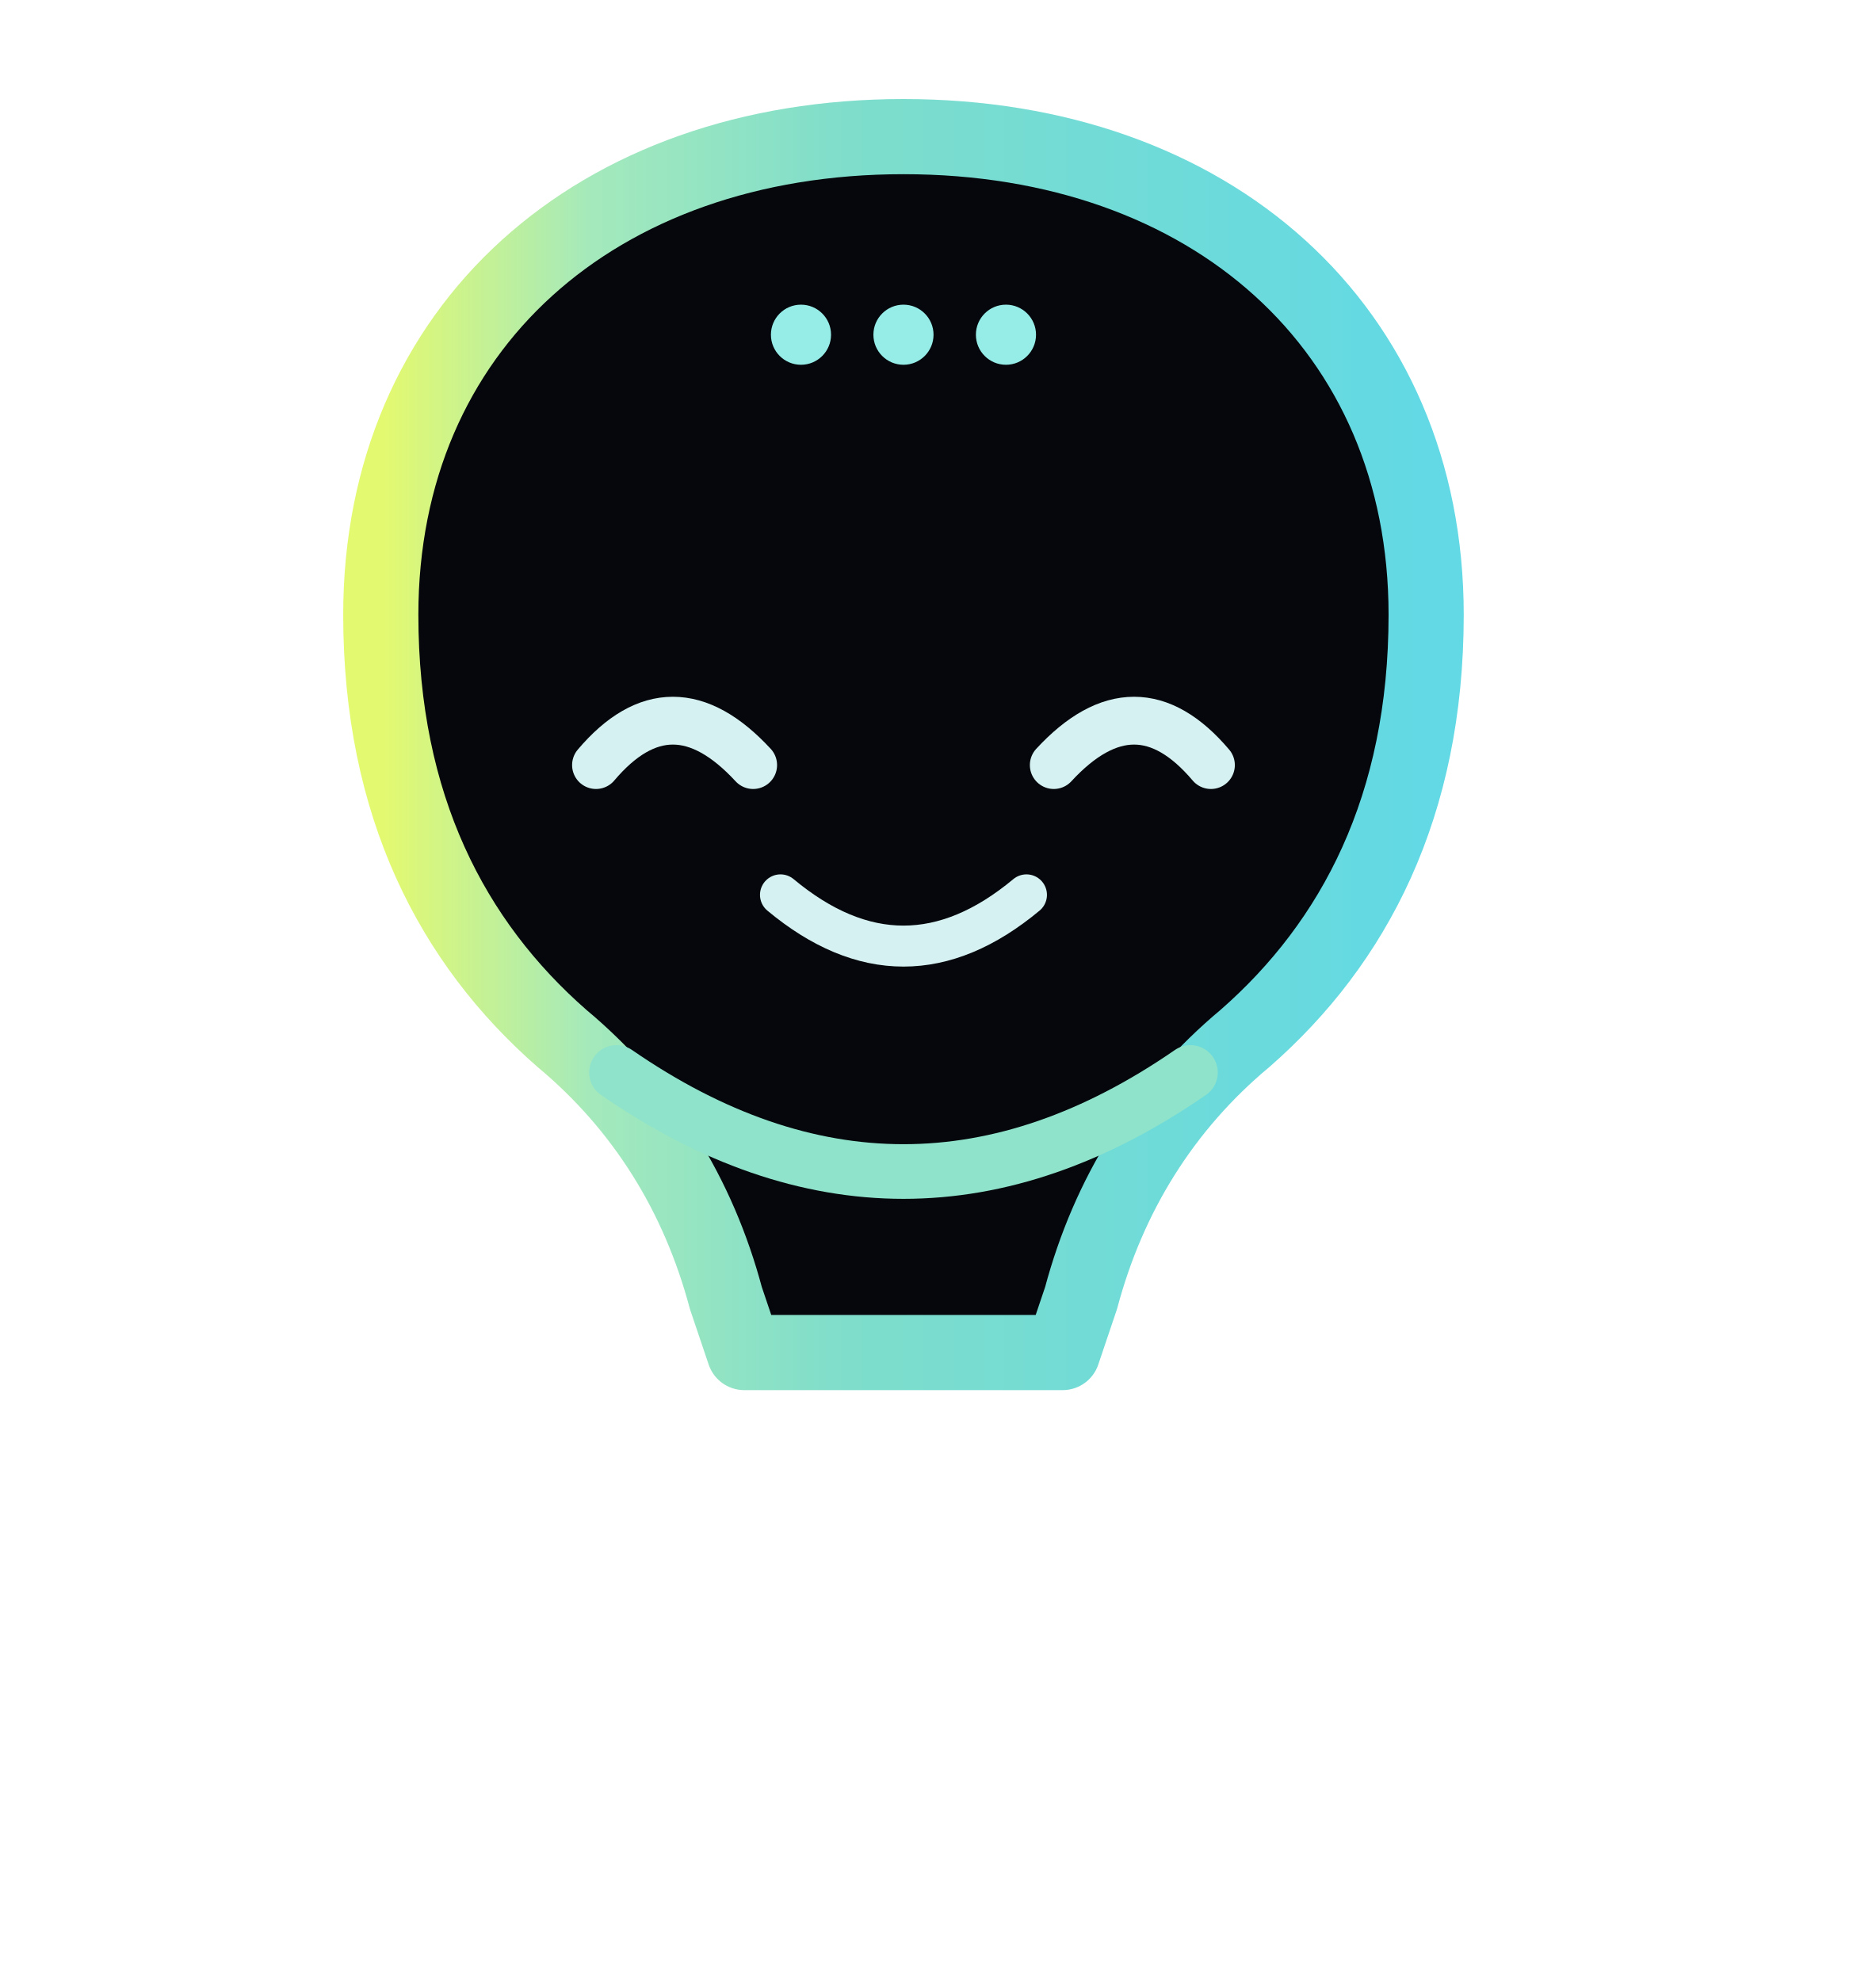
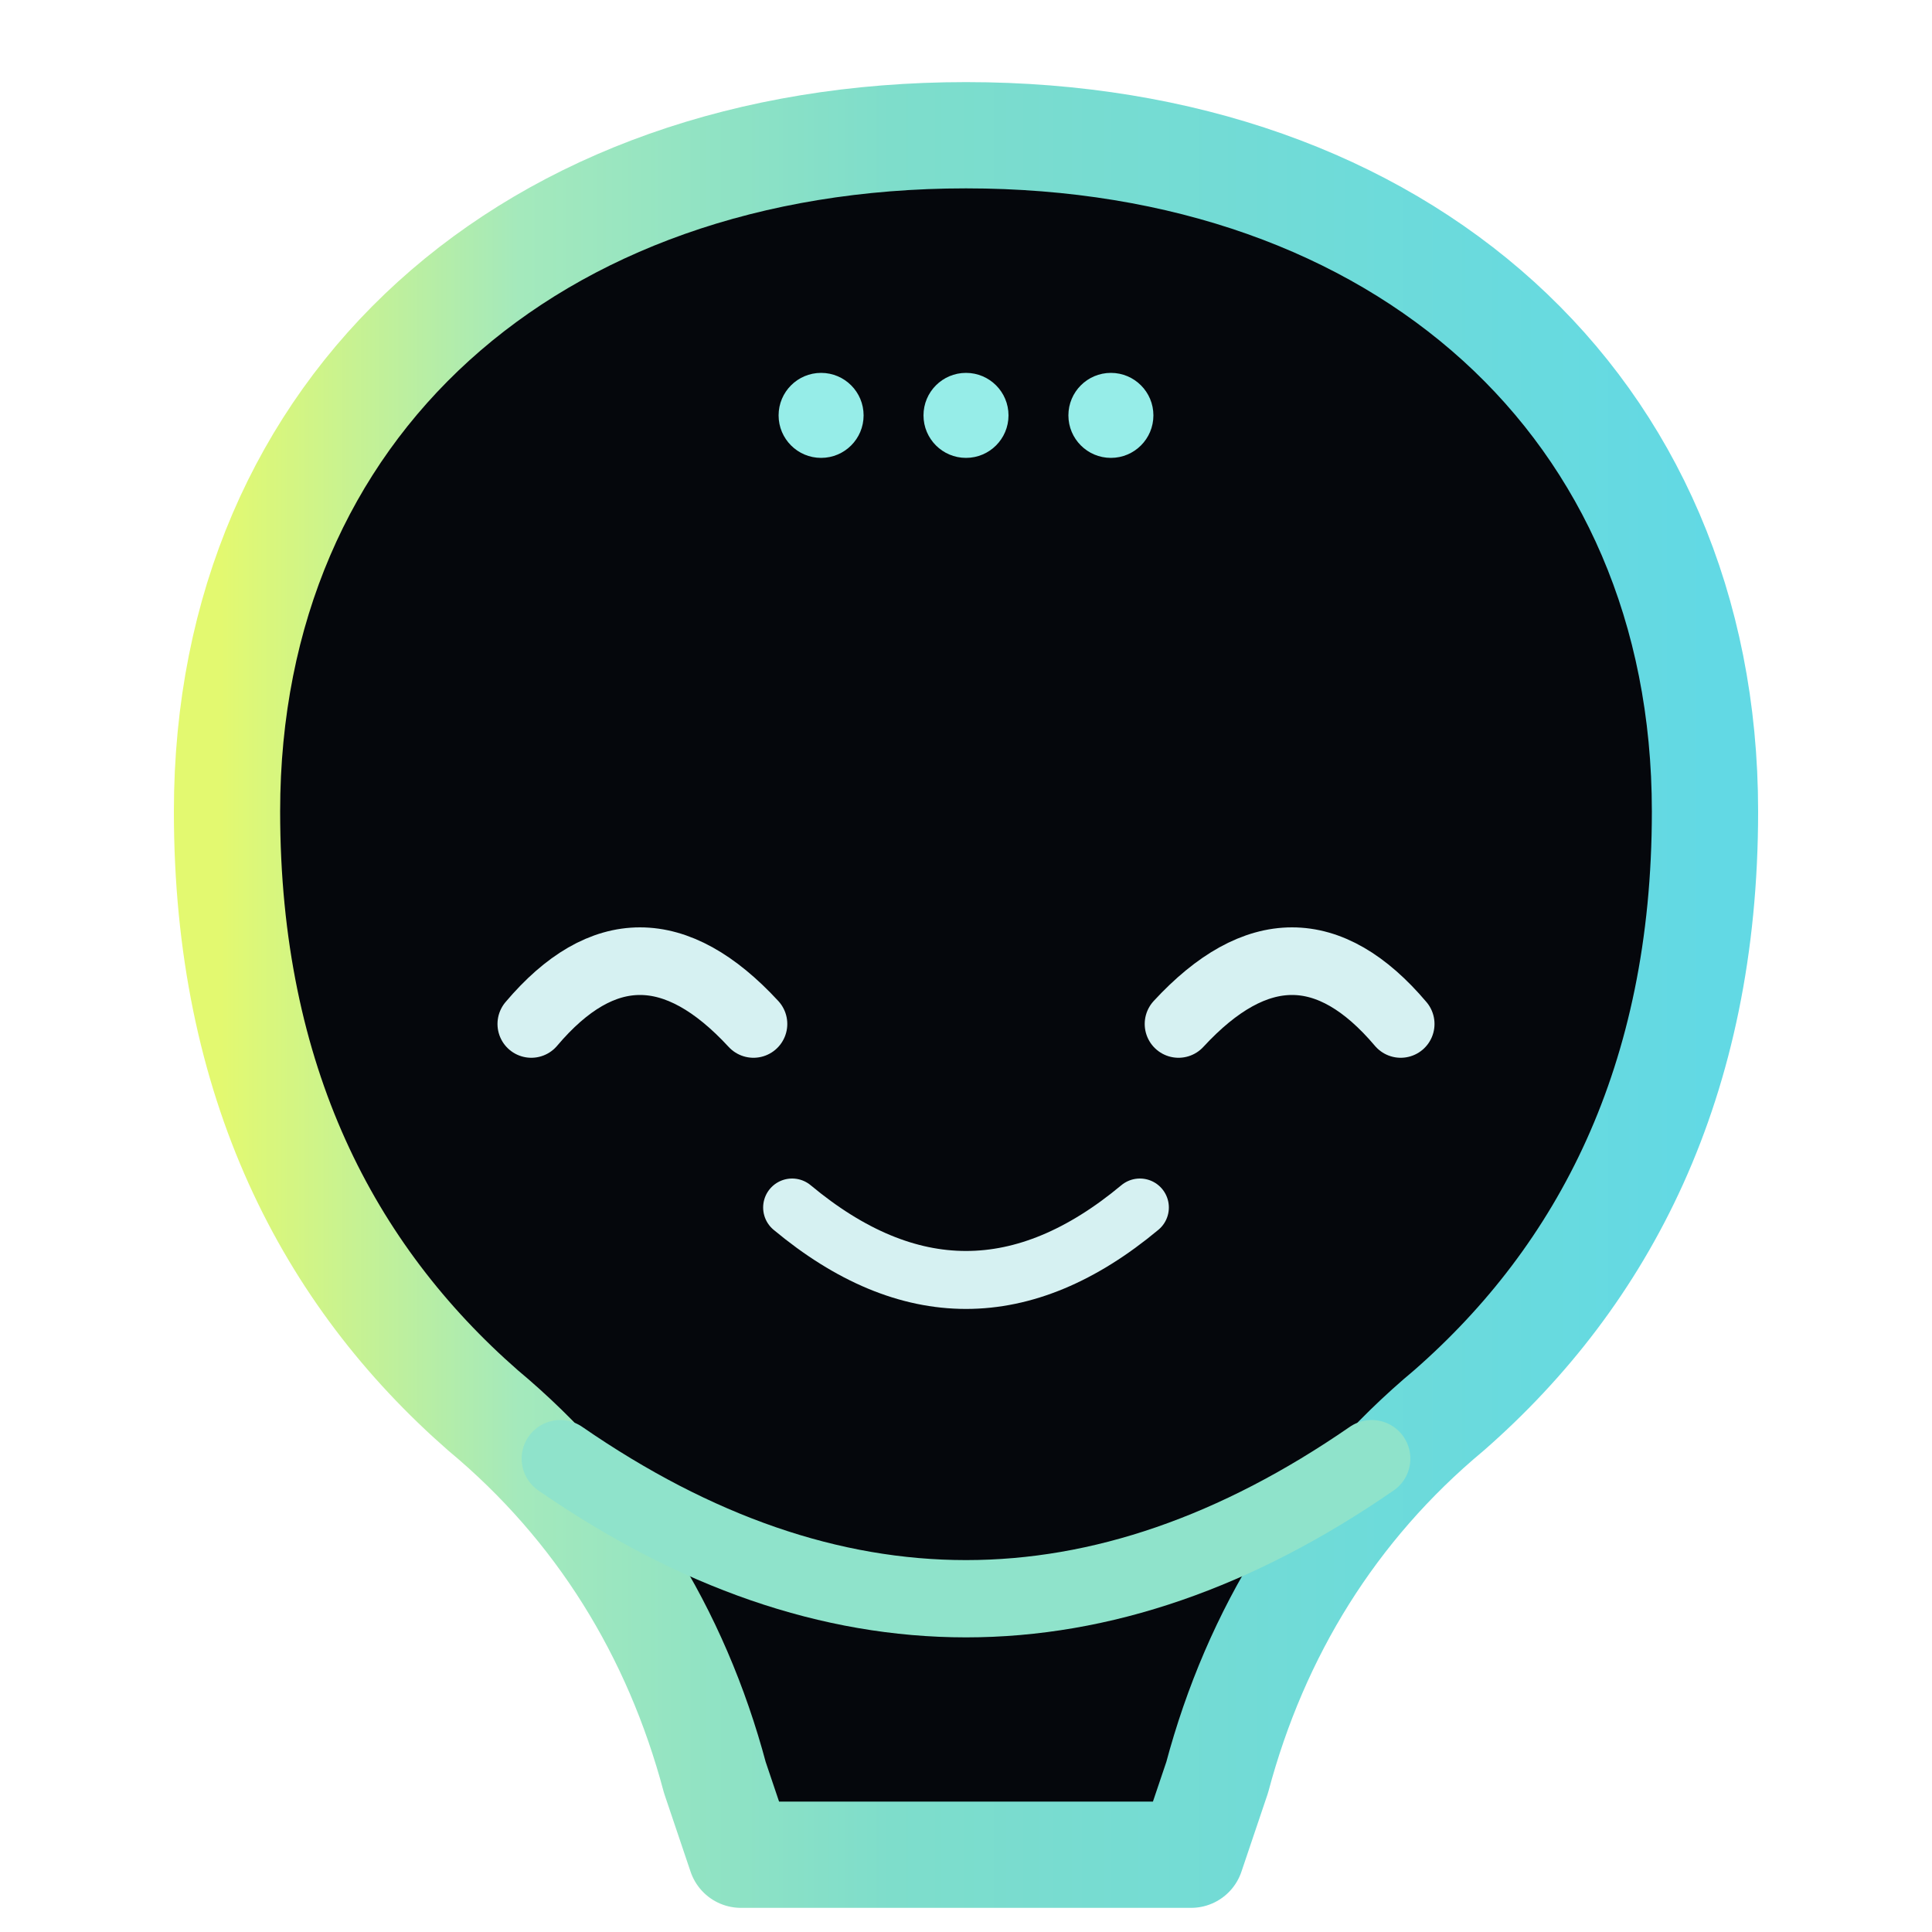
- <svg xmlns="http://www.w3.org/2000/svg" width="265" height="280" viewBox="-12 0 274 290" role="img" aria-label="Mascota PFR, minimal">
+ <svg xmlns="http://www.w3.org/2000/svg" width="280" height="280" viewBox="20 6 200 200" role="img" aria-label="Mascota PFR, minimal">
  <defs>
    <linearGradient id="grad" x1="0" y1="0" x2="1" y2="0" gradientUnits="objectBoundingBox">
      <stop offset="0" stop-color="#E3F970" />
      <stop offset="0.2" stop-color="#A4E9BC" />
      <stop offset="0.45" stop-color="#7EDDCB" />
      <stop offset="1" stop-color="#62D9E4" />
    </linearGradient>
    <linearGradient id="gcam" x1="0" y1="0" x2="1" y2="1">
      <stop offset="0" stop-color="#AAF0C1" />
      <stop offset="0.5" stop-color="#85E3D0" />
      <stop offset="1" stop-color="#6CD8D2" />
    </linearGradient>
  </defs>
  <g id="cabeza">
    <path d="M96.7 198 L94 190 C90 175 82 162 70 152 C54 138 43.5 118 43.5 90 C43.5 48 75 20 120 20 C165 20 196.5 48 196.5 90 C196.5 118 186 138 170 152 C158 162 150 175 146 190 L143.3 198 Z" fill="#05070c" stroke="url(#grad)" stroke-width="11" stroke-linejoin="round" stroke-linecap="butt" />
  </g>
  <g id="cuello_hueco">
    <path d="M78 157 Q120 186 162 157" fill="none" stroke="#8FE3CB" stroke-width="8" stroke-linecap="round" />
  </g>
  <g id="tres_puntos">
    <circle cx="105" cy="49" r="4.4" fill="#96EDE8" />
    <circle cx="120" cy="49" r="4.4" fill="#96EDE8" />
    <circle cx="135" cy="49" r="4.4" fill="#96EDE8" />
  </g>
  <g id="ojos" transform="translate(0 -5)">
    <path d="M75 117 Q86 104 98 117 M142 117 Q154 104 165 117" fill="none" stroke="#D6F1F2" stroke-width="7" stroke-linecap="round" />
  </g>
  <g id="boca">
    <path d="M 102 131 Q 120 146 138 131" fill="none" stroke="#D6F1F2" stroke-width="6" stroke-linecap="round" />
  </g>
</svg>
